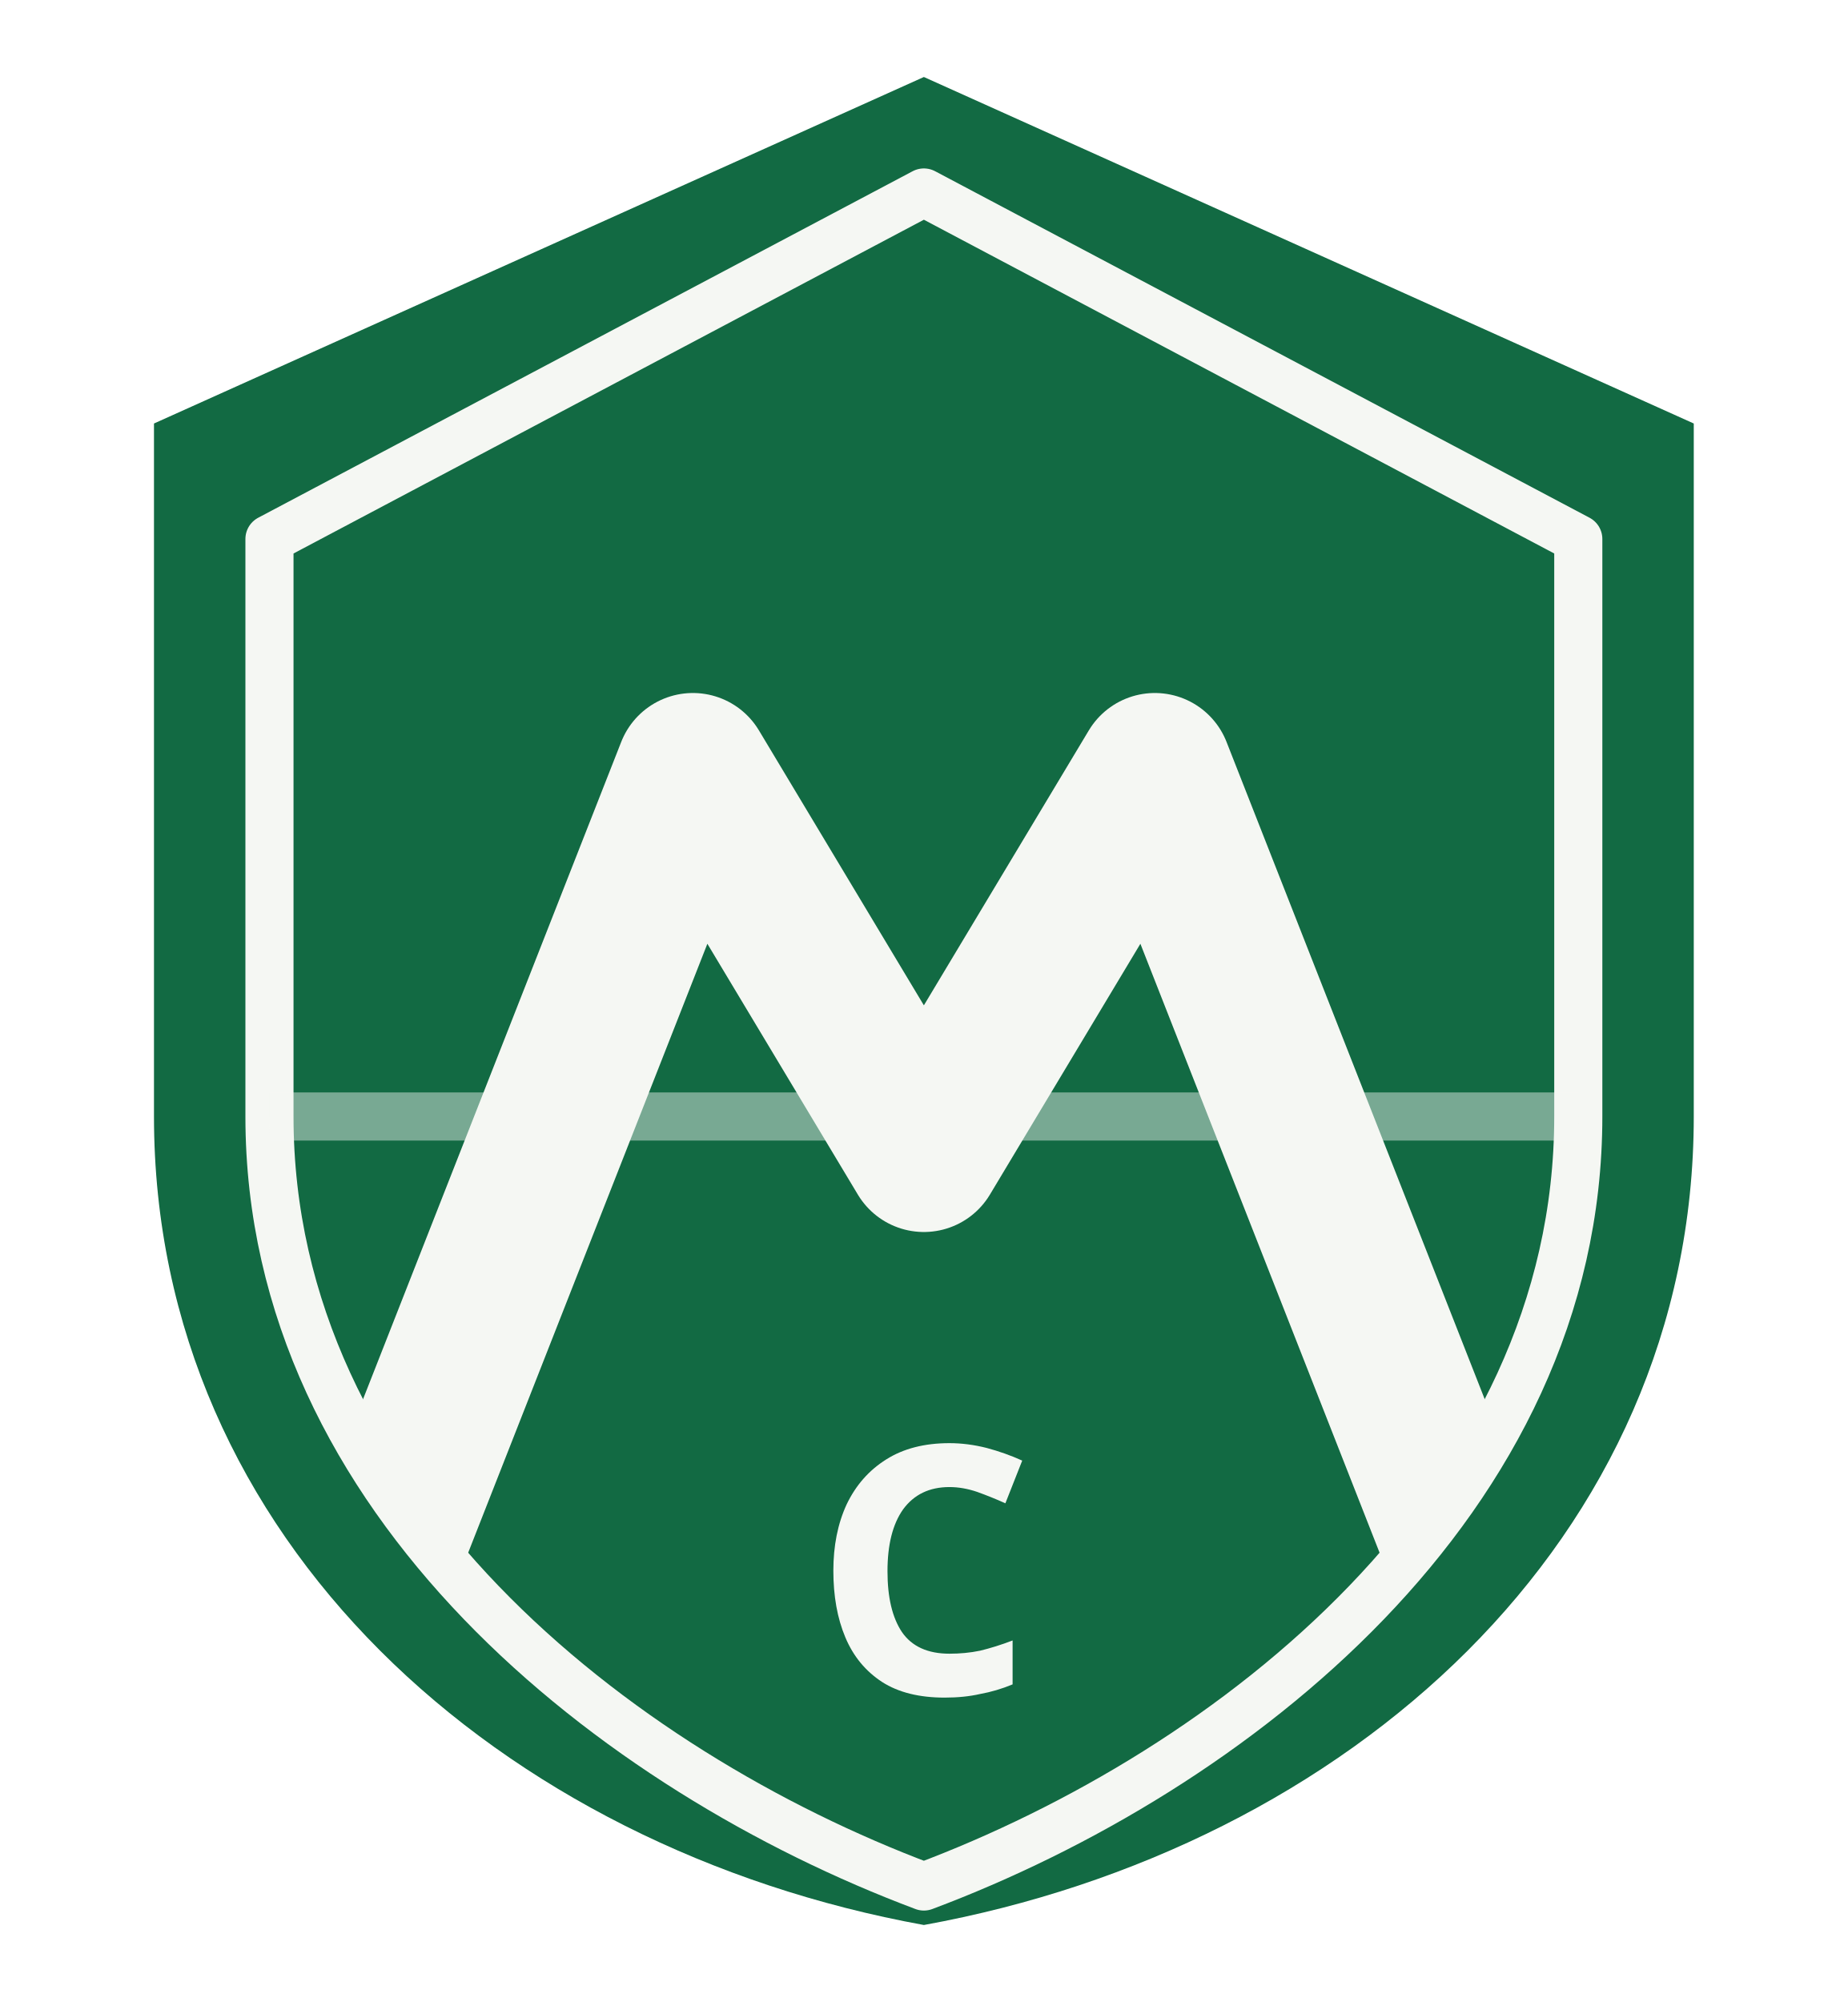
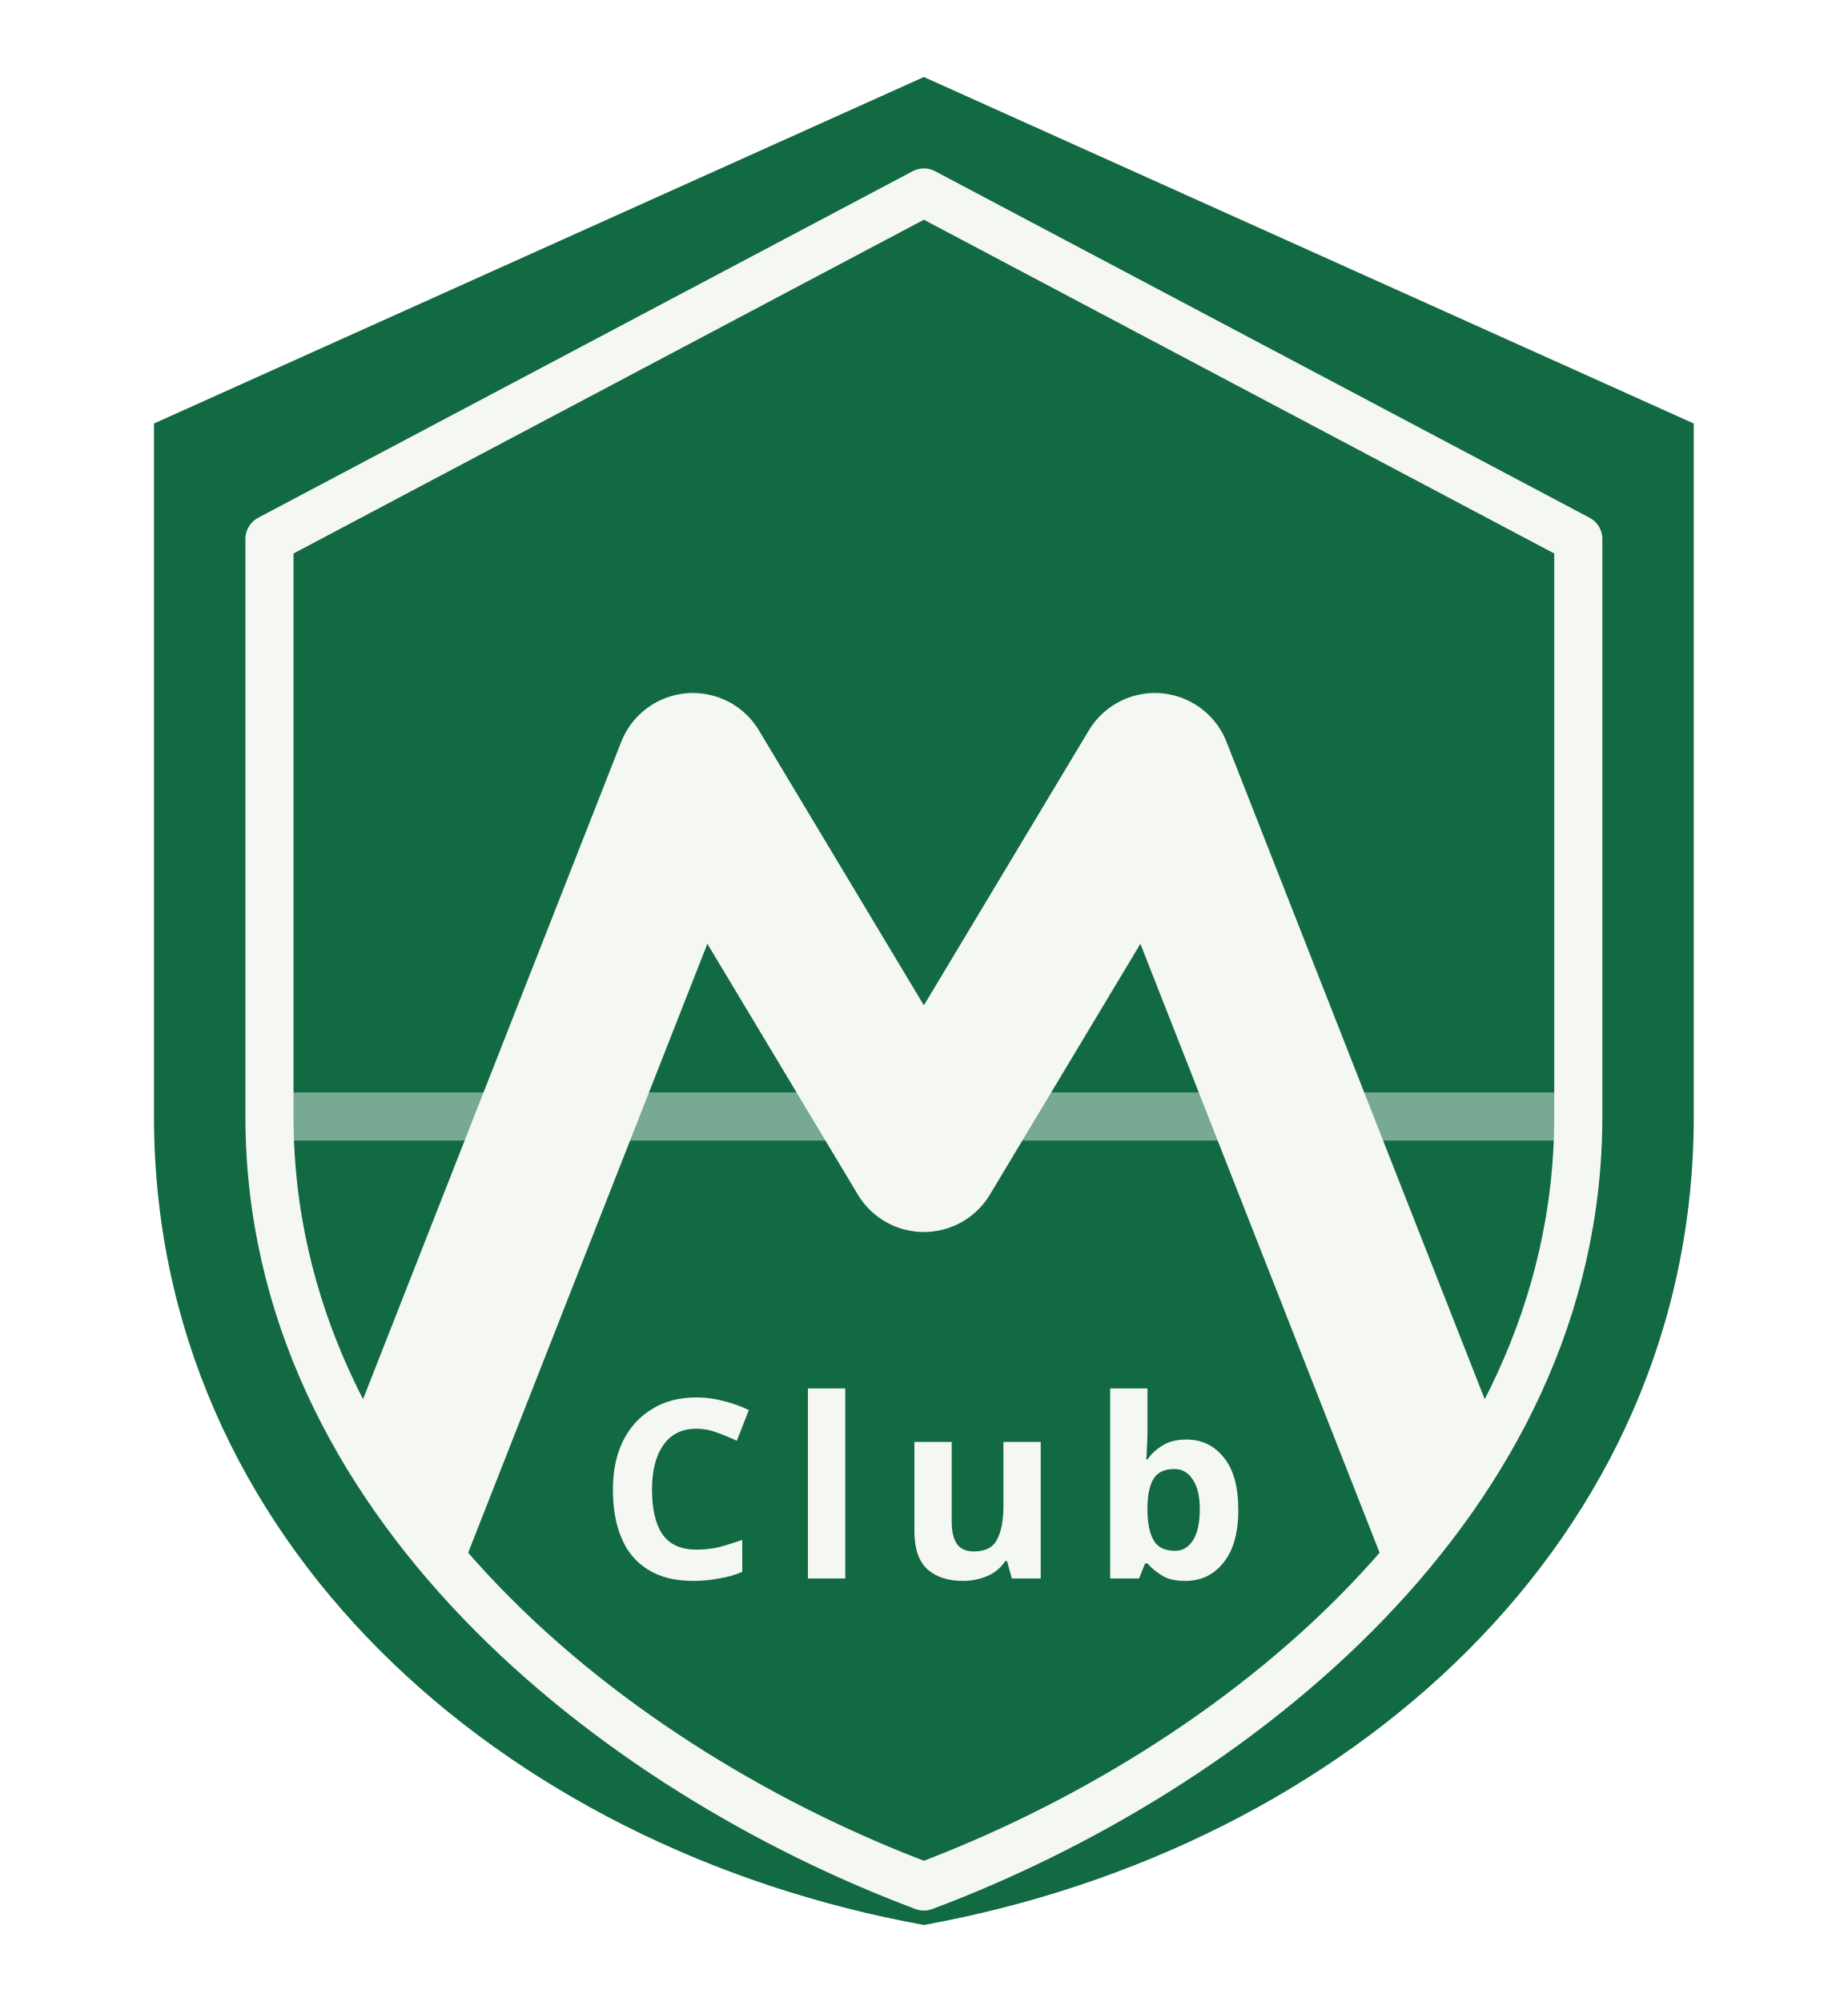
<svg xmlns="http://www.w3.org/2000/svg" viewBox="0 0 48 52" fill="none" aria-label="MyClub">
  <defs>
    <clipPath id="sc">
      <path d="M24 5 L7 14 V29 C7 39 16 46 24 49 C32 46 41 39 41 29 V14 L24 5 Z" />
    </clipPath>
  </defs>
  <path d="M24 2 L4 11 V29 C4 40 13 48 24 50 C35 48 44 40 44 29 V11 L24 2 Z" fill="#126A43" />
  <path d="M24 5 L7 14 V29 C7 39 16 46 24 49 C32 46 41 39 41 29 V14 L24 5 Z" fill="none" stroke="#F5F7F3" stroke-width="1.25" stroke-linejoin="round" />
  <g clip-path="url(#sc)">
    <line x1="7" y1="29" x2="41" y2="29" stroke="#F5F7F3" stroke-width="1.25" opacity="0.45" />
    <path d="M7 48 L18 20 L24 30 L30 20 L41 48" stroke="#F5F7F3" stroke-width="4" stroke-linecap="round" stroke-linejoin="round" fill="none" />
-     <text x="24" y="44" text-anchor="middle" font-family="Manrope, system-ui, sans-serif" font-size="9" font-weight="700" fill="#F5F7F3">C</text>
+     <text x="24" y="41" text-anchor="middle" font-family="Manrope, system-ui, sans-serif" font-size="6.5" font-weight="800" letter-spacing="0.8" fill="#F5F7F3">Club</text>
  </g>
</svg>
